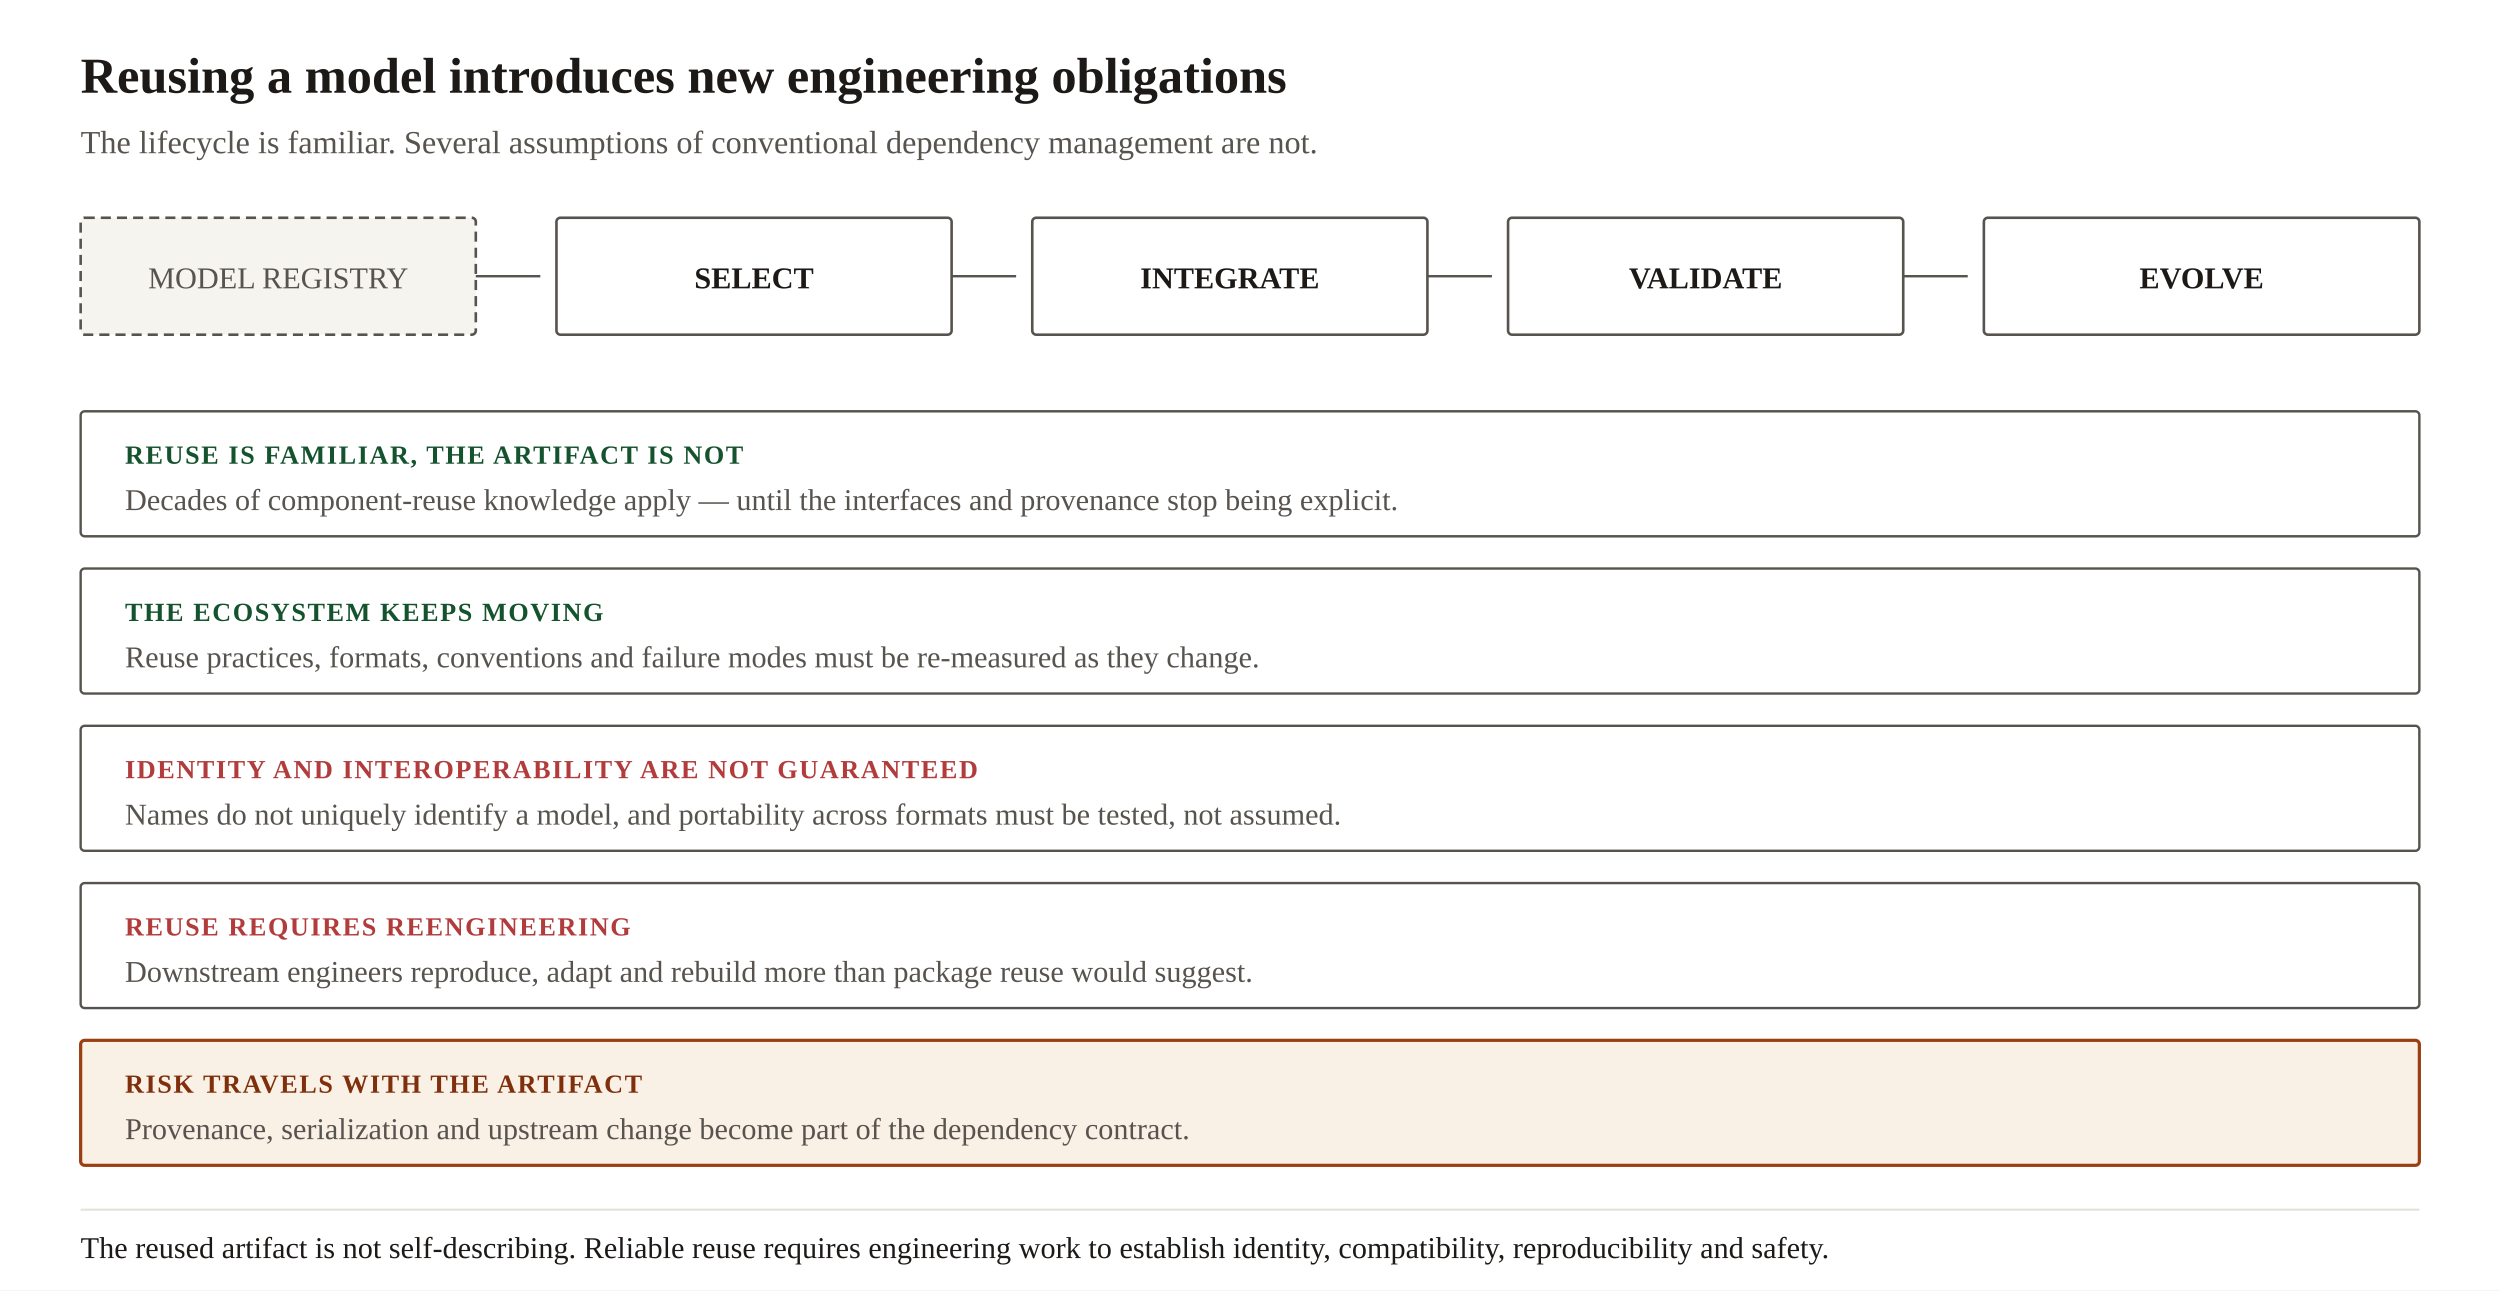
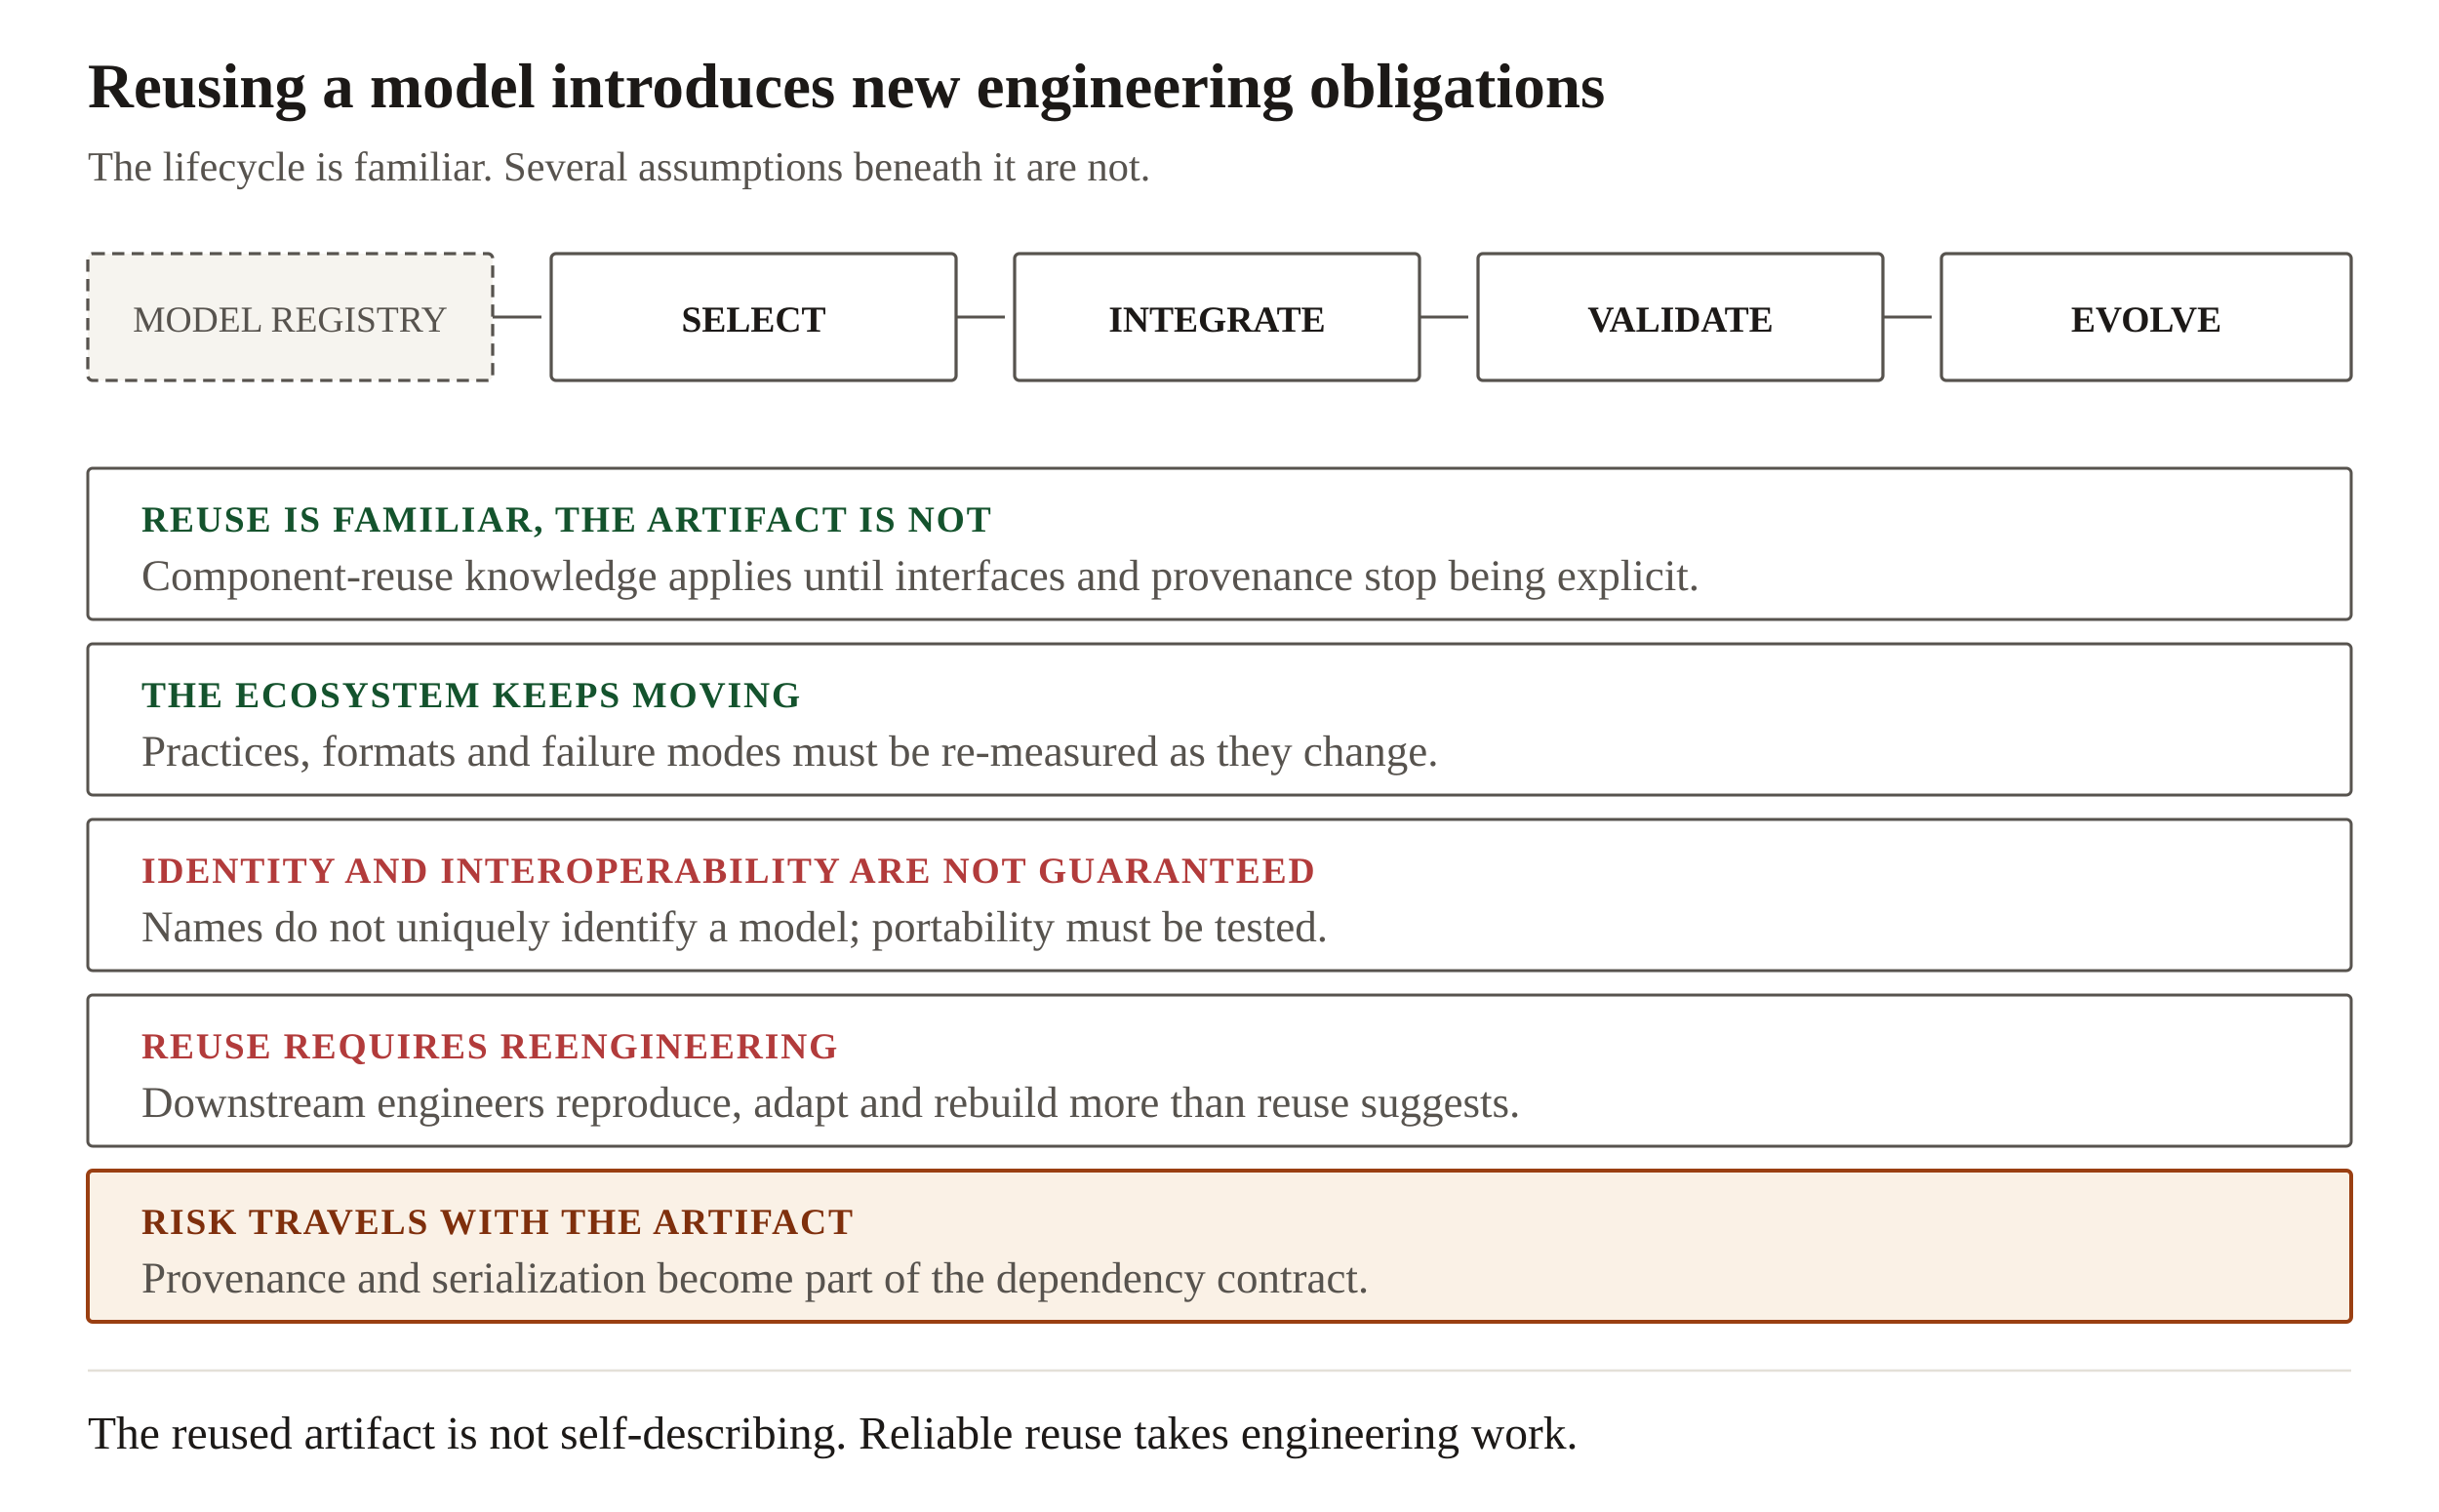
- <svg xmlns="http://www.w3.org/2000/svg" viewBox="0 0 1240 640" role="img" aria-labelledby="ptmTitle ptmDesc" font-family="Source Sans 3, -apple-system, BlinkMacSystemFont, Segoe UI, sans-serif">
-   <rect x="0" y="0" width="1240" height="640" fill="#ffffff" />
-   <text x="40" y="46" font-size="25" font-weight="600" fill="#1c1917" font-family="Source Serif 4, Charter, Georgia, serif">Reusing a model introduces new engineering obligations</text>
-   <text x="40" y="76" font-size="16" fill="#57534e">The lifecycle is familiar. Several assumptions of conventional dependency management are not.</text>
-   <rect x="40" y="108" width="196" height="58" rx="2" fill="#f6f4ef" stroke="#57534e" stroke-width="1.3" stroke-dasharray="5 3" />
-   <rect x="276" y="108" width="196" height="58" rx="2" fill="#ffffff" stroke="#57534e" stroke-width="1.3" />
-   <rect x="512" y="108" width="196" height="58" rx="2" fill="#ffffff" stroke="#57534e" stroke-width="1.3" />
-   <rect x="748" y="108" width="196" height="58" rx="2" fill="#ffffff" stroke="#57534e" stroke-width="1.3" />
-   <rect x="984" y="108" width="216" height="58" rx="2" fill="#ffffff" stroke="#57534e" stroke-width="1.3" />
-   <line x1="236" y1="137" x2="268" y2="137" stroke="#57534e" stroke-width="1.2" />
-   <line x1="472" y1="137" x2="504" y2="137" stroke="#57534e" stroke-width="1.2" />
-   <line x1="708" y1="137" x2="740" y2="137" stroke="#57534e" stroke-width="1.2" />
-   <line x1="944" y1="137" x2="976" y2="137" stroke="#57534e" stroke-width="1.2" />
-   <text x="138" y="143" font-size="15" fill="#57534e" text-anchor="middle">MODEL REGISTRY</text>
-   <text x="374" y="143" font-size="15" font-weight="600" fill="#1c1917" text-anchor="middle">SELECT</text>
-   <text x="610" y="143" font-size="15" font-weight="600" fill="#1c1917" text-anchor="middle">INTEGRATE</text>
-   <text x="846" y="143" font-size="15" font-weight="600" fill="#1c1917" text-anchor="middle">VALIDATE</text>
-   <text x="1092" y="143" font-size="15" font-weight="600" fill="#1c1917" text-anchor="middle">EVOLVE</text>
-   <rect x="40" y="204" width="1160" height="62" rx="2" fill="#ffffff" stroke="#57534e" stroke-width="1.2" />
-   <rect x="40" y="282" width="1160" height="62" rx="2" fill="#ffffff" stroke="#57534e" stroke-width="1.2" />
-   <rect x="40" y="360" width="1160" height="62" rx="2" fill="#ffffff" stroke="#57534e" stroke-width="1.2" />
-   <rect x="40" y="438" width="1160" height="62" rx="2" fill="#ffffff" stroke="#57534e" stroke-width="1.2" />
-   <rect x="40" y="516" width="1160" height="62" rx="2" fill="#faf1e6" stroke="#9a3f12" stroke-width="1.6" />
-   <text x="62" y="230" font-size="13" font-weight="600" fill="#14532d" letter-spacing="0.06em">REUSE IS FAMILIAR, THE ARTIFACT IS NOT</text>
-   <text x="62" y="253" font-size="15" fill="#57534e">Decades of component-reuse knowledge apply — until the interfaces and provenance stop being explicit.</text>
-   <text x="62" y="308" font-size="13" font-weight="600" fill="#14532d" letter-spacing="0.06em">THE ECOSYSTEM KEEPS MOVING</text>
-   <text x="62" y="331" font-size="15" fill="#57534e">Reuse practices, formats, conventions and failure modes must be re-measured as they change.</text>
-   <text x="62" y="386" font-size="13" font-weight="600" fill="#b23b3b" letter-spacing="0.06em">IDENTITY AND INTEROPERABILITY ARE NOT GUARANTEED</text>
-   <text x="62" y="409" font-size="15" fill="#57534e">Names do not uniquely identify a model, and portability across formats must be tested, not assumed.</text>
-   <text x="62" y="464" font-size="13" font-weight="600" fill="#b23b3b" letter-spacing="0.06em">REUSE REQUIRES REENGINEERING</text>
-   <text x="62" y="487" font-size="15" fill="#57534e">Downstream engineers reproduce, adapt and rebuild more than package reuse would suggest.</text>
-   <text x="62" y="542" font-size="13" font-weight="600" fill="#7f2f0c" letter-spacing="0.06em">RISK TRAVELS WITH THE ARTIFACT</text>
-   <text x="62" y="565" font-size="15" fill="#57534e">Provenance, serialization and upstream change become part of the dependency contract.</text>
-   <line x1="40" y1="600" x2="1200" y2="600" stroke="#e4e0d8" stroke-width="1" />
-   <text x="40" y="624" font-size="15" fill="#1c1917">The reused artifact is not self-describing. Reliable reuse requires engineering work to establish identity, compatibility, reproducibility and safety.</text>
+ <svg xmlns="http://www.w3.org/2000/svg" viewBox="0 0 1000 620" width="1000" height="620" role="img" aria-labelledby="ptmTitle ptmDesc" font-family="Source Sans 3, -apple-system, BlinkMacSystemFont, Segoe UI, sans-serif">
+   <rect x="0" y="0" width="1000" height="620" fill="#ffffff" />
+   <text x="36" y="44" font-size="26" font-weight="600" fill="#1c1917" font-family="Source Serif 4, Charter, Georgia, serif">Reusing a model introduces new engineering obligations</text>
+   <text x="36" y="74" font-size="17" fill="#57534e">The lifecycle is familiar. Several assumptions beneath it are not.</text>
+   <rect x="36" y="104" width="166" height="52" rx="2" fill="#f6f4ef" stroke="#57534e" stroke-width="1.3" stroke-dasharray="5 3" />
+   <rect x="226" y="104" width="166" height="52" rx="2" fill="#ffffff" stroke="#57534e" stroke-width="1.3" />
+   <rect x="416" y="104" width="166" height="52" rx="2" fill="#ffffff" stroke="#57534e" stroke-width="1.3" />
+   <rect x="606" y="104" width="166" height="52" rx="2" fill="#ffffff" stroke="#57534e" stroke-width="1.3" />
+   <rect x="796" y="104" width="168" height="52" rx="2" fill="#ffffff" stroke="#57534e" stroke-width="1.3" />
+   <line x1="202" y1="130" x2="222" y2="130" stroke="#57534e" stroke-width="1.2" />
+   <line x1="392" y1="130" x2="412" y2="130" stroke="#57534e" stroke-width="1.2" />
+   <line x1="582" y1="130" x2="602" y2="130" stroke="#57534e" stroke-width="1.2" />
+   <line x1="772" y1="130" x2="792" y2="130" stroke="#57534e" stroke-width="1.2" />
+   <text x="119" y="136" font-size="15" fill="#57534e" text-anchor="middle">MODEL REGISTRY</text>
+   <text x="309" y="136" font-size="15" font-weight="600" fill="#1c1917" text-anchor="middle">SELECT</text>
+   <text x="499" y="136" font-size="15" font-weight="600" fill="#1c1917" text-anchor="middle">INTEGRATE</text>
+   <text x="689" y="136" font-size="15" font-weight="600" fill="#1c1917" text-anchor="middle">VALIDATE</text>
+   <text x="880" y="136" font-size="15" font-weight="600" fill="#1c1917" text-anchor="middle">EVOLVE</text>
+   <rect x="36" y="192" width="928" height="62" rx="2" fill="#ffffff" stroke="#57534e" stroke-width="1.2" />
+   <rect x="36" y="264" width="928" height="62" rx="2" fill="#ffffff" stroke="#57534e" stroke-width="1.2" />
+   <rect x="36" y="336" width="928" height="62" rx="2" fill="#ffffff" stroke="#57534e" stroke-width="1.2" />
+   <rect x="36" y="408" width="928" height="62" rx="2" fill="#ffffff" stroke="#57534e" stroke-width="1.2" />
+   <rect x="36" y="480" width="928" height="62" rx="2" fill="#faf1e6" stroke="#9a3f12" stroke-width="1.6" />
+   <text x="58" y="218" font-size="15" font-weight="600" fill="#14532d" letter-spacing="0.05em">REUSE IS FAMILIAR, THE ARTIFACT IS NOT</text>
+   <text x="58" y="242" font-size="18" fill="#57534e">Component-reuse knowledge applies until interfaces and provenance stop being explicit.</text>
+   <text x="58" y="290" font-size="15" font-weight="600" fill="#14532d" letter-spacing="0.05em">THE ECOSYSTEM KEEPS MOVING</text>
+   <text x="58" y="314" font-size="18" fill="#57534e">Practices, formats and failure modes must be re-measured as they change.</text>
+   <text x="58" y="362" font-size="15" font-weight="600" fill="#b23b3b" letter-spacing="0.05em">IDENTITY AND INTEROPERABILITY ARE NOT GUARANTEED</text>
+   <text x="58" y="386" font-size="18" fill="#57534e">Names do not uniquely identify a model; portability must be tested.</text>
+   <text x="58" y="434" font-size="15" font-weight="600" fill="#b23b3b" letter-spacing="0.05em">REUSE REQUIRES REENGINEERING</text>
+   <text x="58" y="458" font-size="18" fill="#57534e">Downstream engineers reproduce, adapt and rebuild more than reuse suggests.</text>
+   <text x="58" y="506" font-size="15" font-weight="600" fill="#7f2f0c" letter-spacing="0.05em">RISK TRAVELS WITH THE ARTIFACT</text>
+   <text x="58" y="530" font-size="18" fill="#57534e">Provenance and serialization become part of the dependency contract.</text>
+   <line x1="36" y1="562" x2="964" y2="562" stroke="#e4e0d8" stroke-width="1" />
+   <text x="36" y="594" font-size="19" fill="#1c1917">The reused artifact is not self-describing. Reliable reuse takes engineering work.</text>
</svg>
